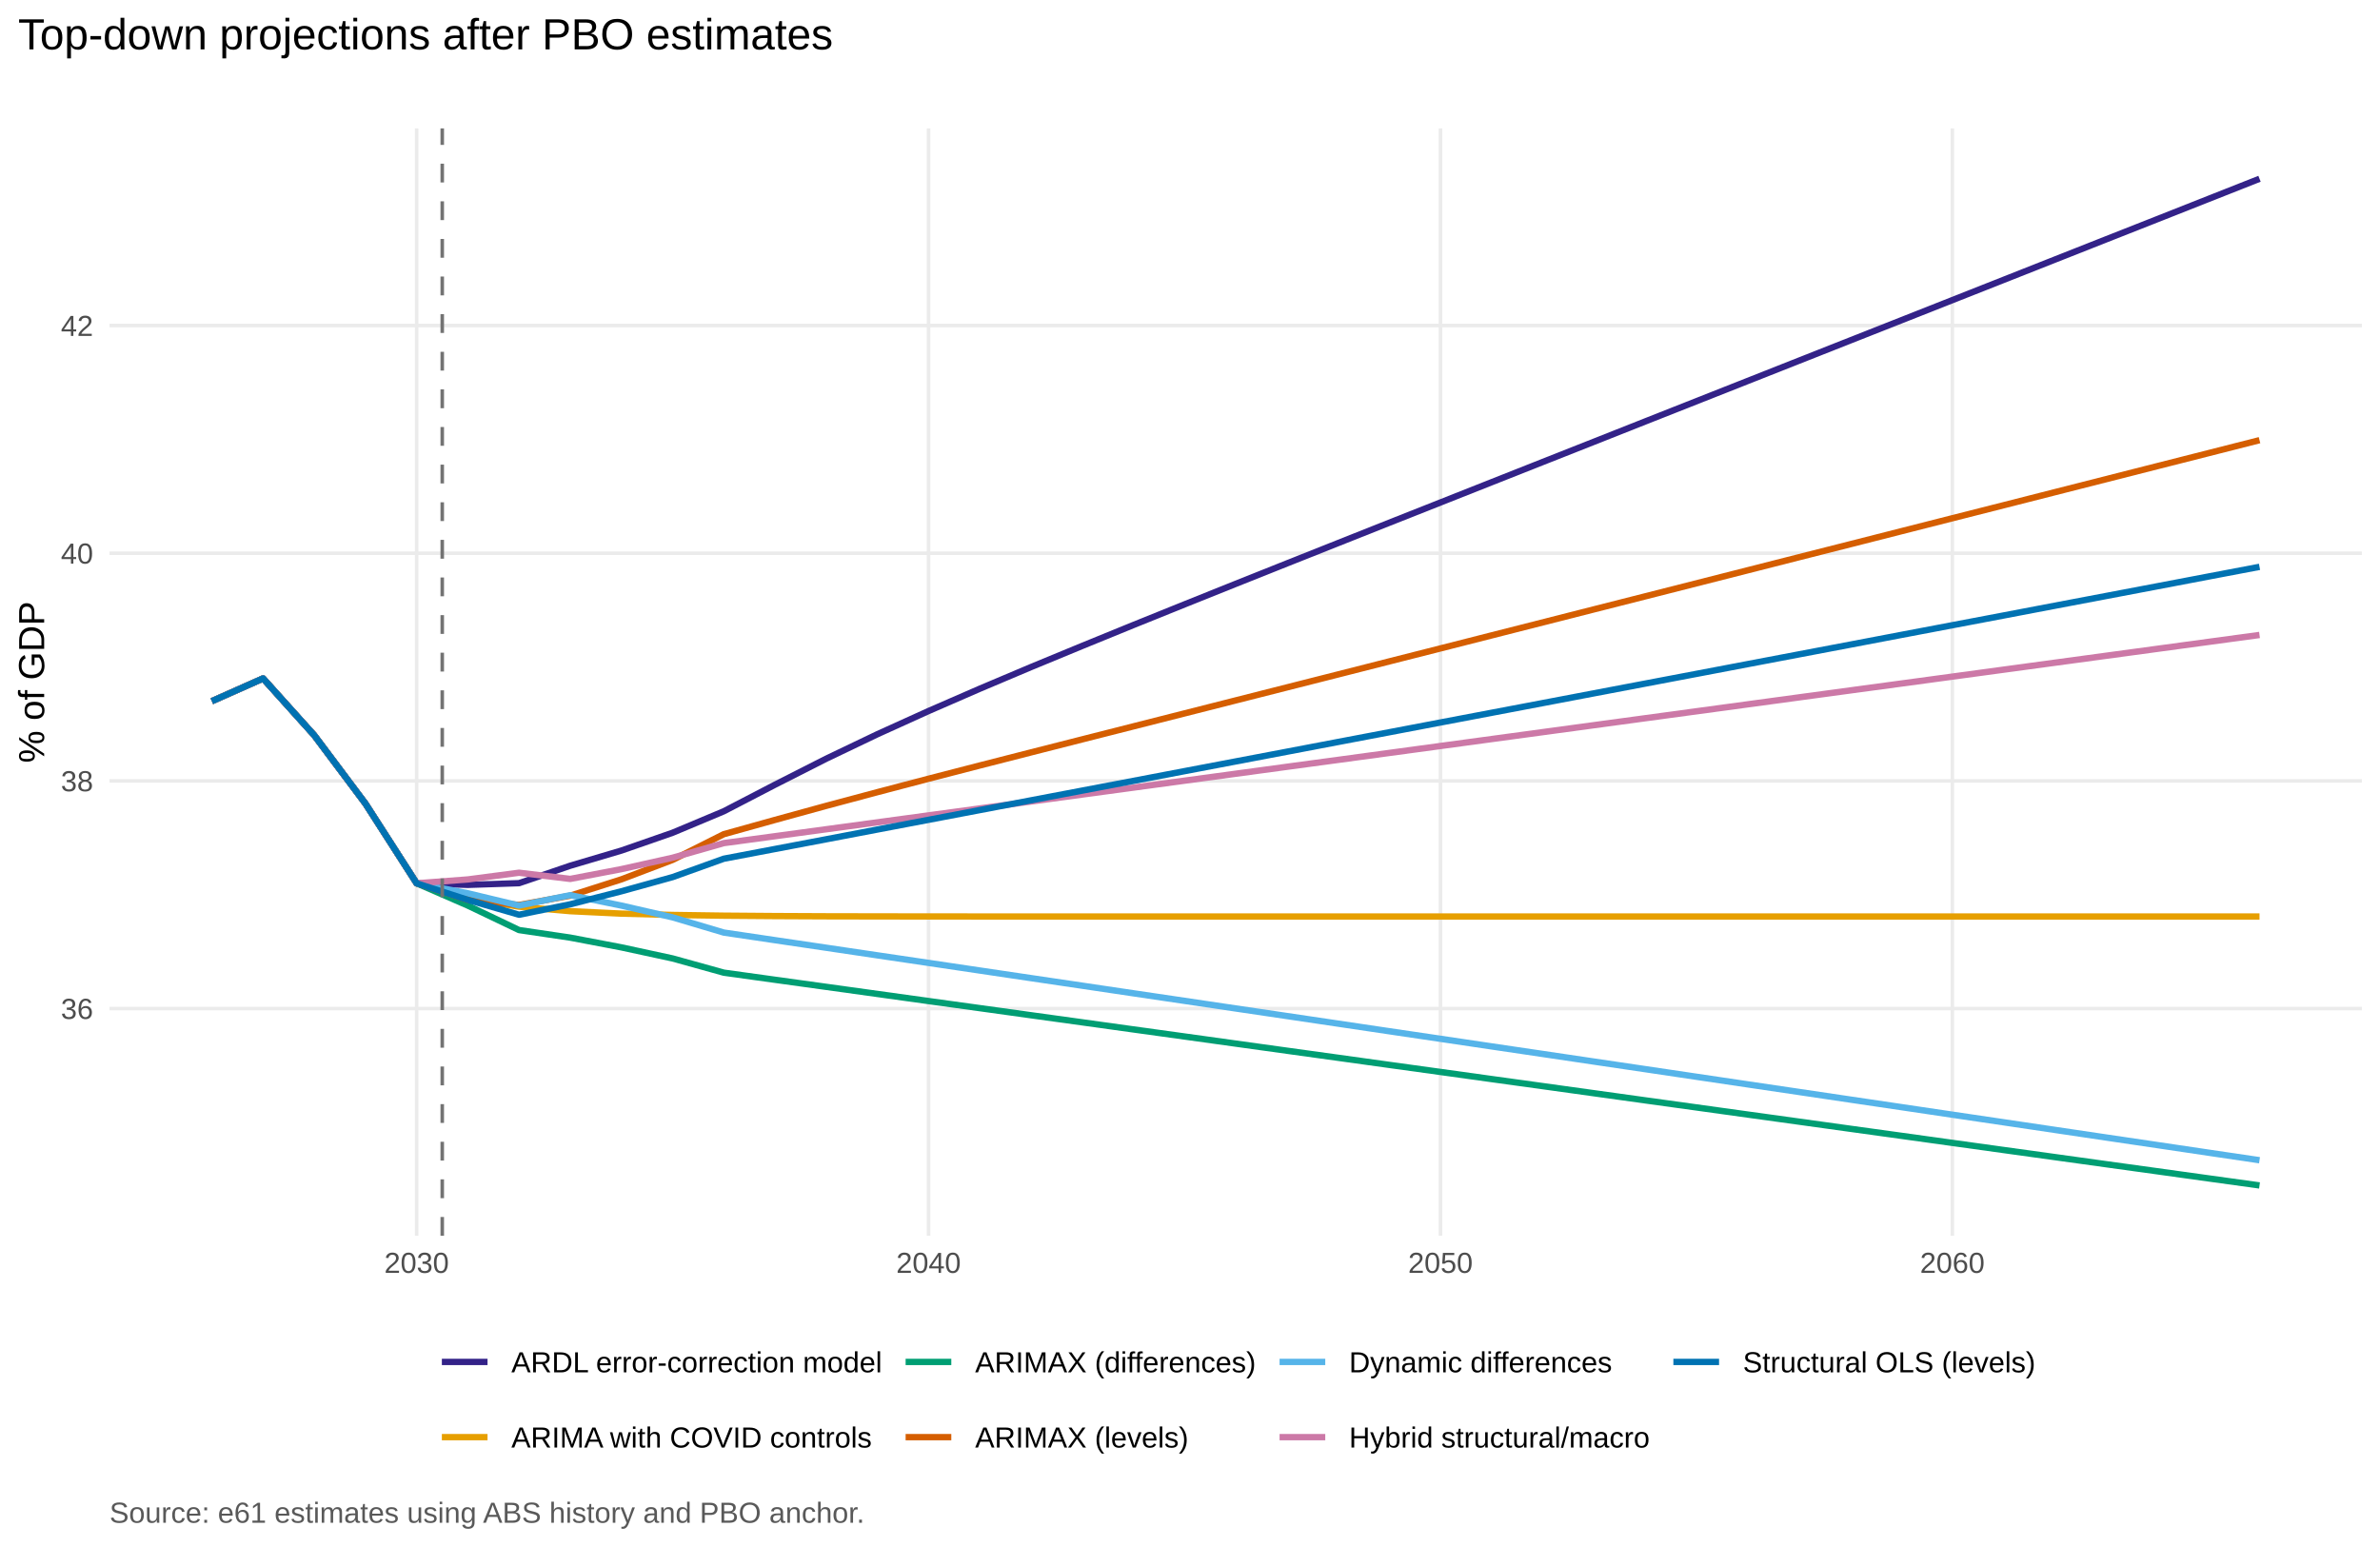
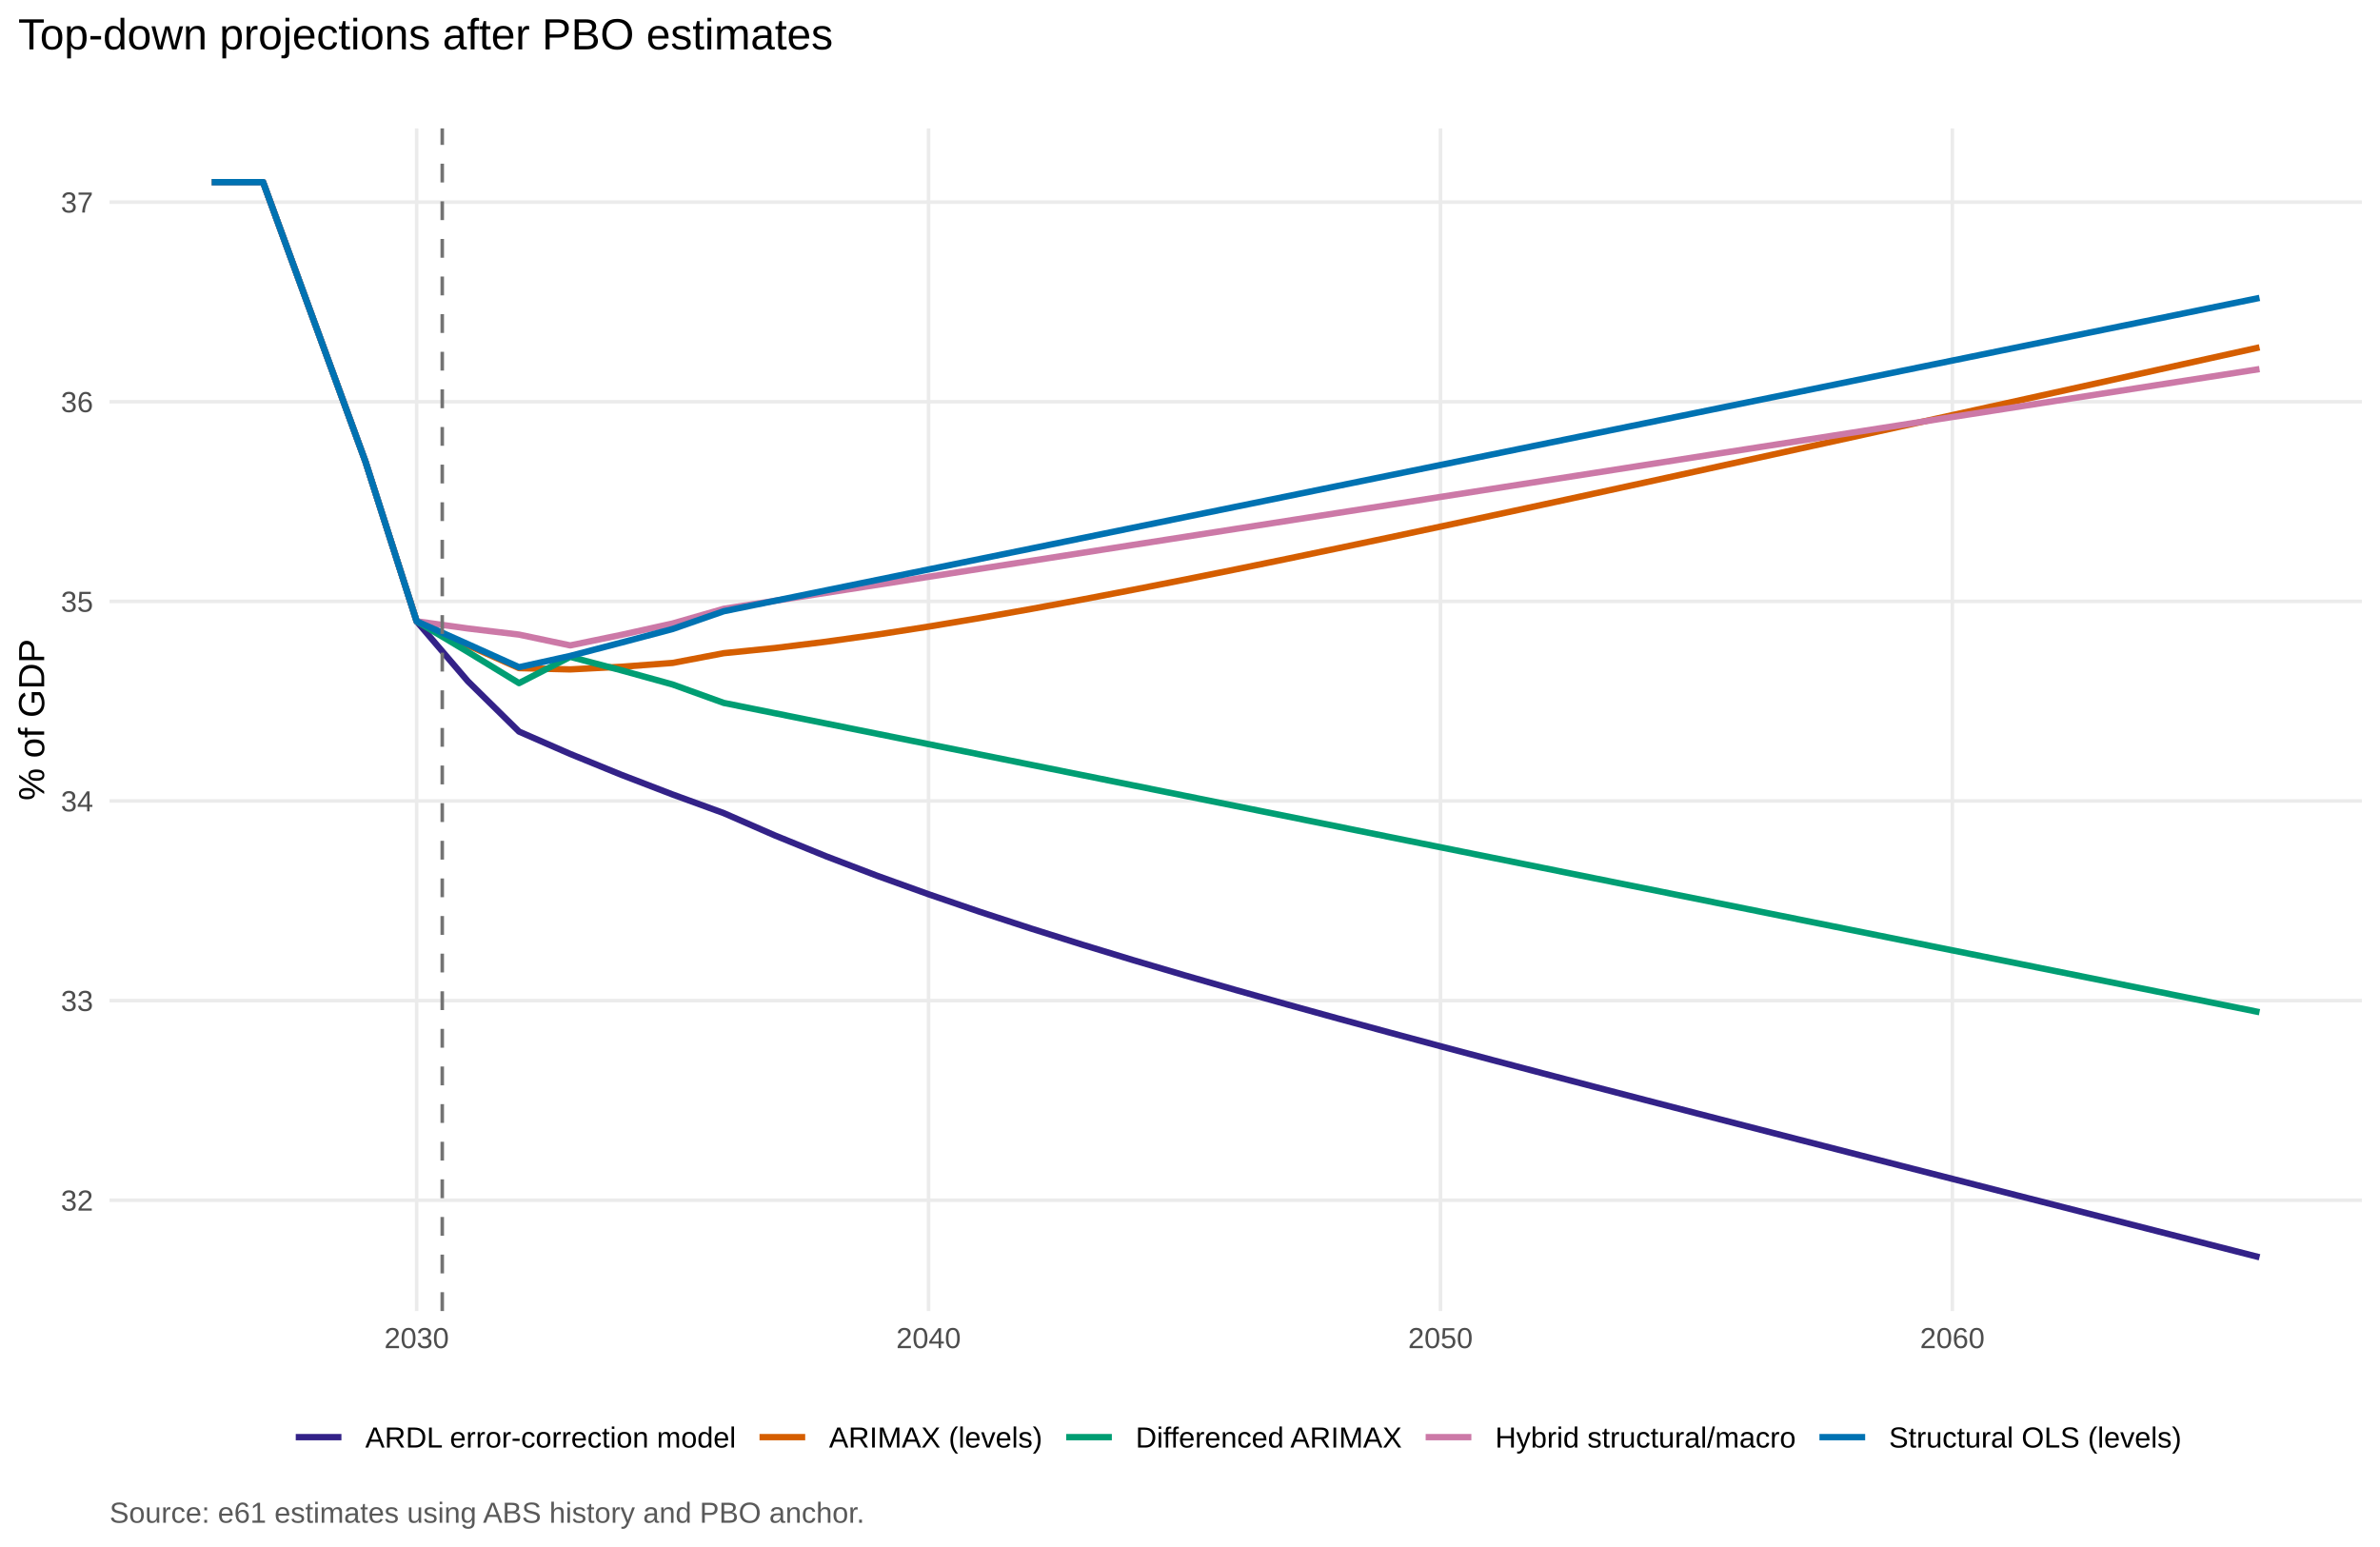
<svg xmlns="http://www.w3.org/2000/svg" width="720.00pt" height="468.00pt" viewBox="0 0 720.00 468.00">
  <g class="svglite">
    <defs>
      <style type="text/css">
    .svglite line, .svglite polyline, .svglite polygon, .svglite path, .svglite rect, .svglite circle {
      fill: none;
      stroke: #000000;
      stroke-linecap: round;
      stroke-linejoin: round;
      stroke-miterlimit: 10.00;
    }
    .svglite text {
      white-space: pre;
    }
    .svglite g.glyphgroup path {
      fill: inherit;
      stroke: none;
    }
  </style>
    </defs>
    <rect width="100%" height="100%" style="stroke: none; fill: #FFFFFF;" />
    <defs>
      <clipPath id="cpMC4wMHw3MjAuMDB8MC4wMHw0NjguMDA=">
        <rect x="0.00" y="0.00" width="720.00" height="468.00" />
      </clipPath>
    </defs>
    <g clip-path="url(#cpMC4wMHw3MjAuMDB8MC4wMHw0NjguMDA=)">
      <rect x="0.00" y="-0" width="720.00" height="468.00" style="stroke-width: 1.07; stroke: none; fill: #FFFFFF;" />
    </g>
    <defs>
-       <clipPath id="cpMzMuMTN8NzE0LjUyfDM4Ljg1fDM3My44NQ==">
-         <rect x="33.13" y="38.85" width="681.39" height="335.00" />
+       <clipPath id="cpMzMuMTN8NzE0LjUyfDM4Ljg1fDM5Ni42MQ==">
+         <rect x="33.13" y="38.85" width="681.39" height="357.76" />
      </clipPath>
    </defs>
-     <g clip-path="url(#cpMzMuMTN8NzE0LjUyfDM4Ljg1fDM3My44NQ==)">
-       <polyline points="33.13,305.10 714.52,305.10 " style="stroke-width: 1.07; stroke: #EBEBEB; stroke-linecap: butt;" />
-       <polyline points="33.13,236.23 714.52,236.23 " style="stroke-width: 1.07; stroke: #EBEBEB; stroke-linecap: butt;" />
-       <polyline points="33.13,167.36 714.52,167.36 " style="stroke-width: 1.07; stroke: #EBEBEB; stroke-linecap: butt;" />
-       <polyline points="33.13,98.48 714.52,98.48 " style="stroke-width: 1.07; stroke: #EBEBEB; stroke-linecap: butt;" />
-       <polyline points="126.04,373.85 126.04,38.85 " style="stroke-width: 1.07; stroke: #EBEBEB; stroke-linecap: butt;" />
-       <polyline points="280.91,373.85 280.91,38.85 " style="stroke-width: 1.07; stroke: #EBEBEB; stroke-linecap: butt;" />
-       <polyline points="435.77,373.85 435.77,38.85 " style="stroke-width: 1.07; stroke: #EBEBEB; stroke-linecap: butt;" />
-       <polyline points="590.63,373.85 590.63,38.85 " style="stroke-width: 1.07; stroke: #EBEBEB; stroke-linecap: butt;" />
-       <polyline points="64.10,212.12 79.59,205.24 95.07,222.45 110.56,243.12 126.04,267.22 141.53,267.69 157.02,267.18 172.50,261.90 187.99,257.31 203.48,251.92 218.96,245.43 234.45,237.39 249.93,229.53 265.42,222.12 280.91,215.10 296.39,208.36 311.88,201.81 327.37,195.41 342.85,189.09 358.34,182.84 373.82,176.63 389.31,170.45 404.80,164.29 420.28,158.14 435.77,152.01 451.25,145.88 466.74,139.75 482.23,133.63 497.71,127.50 513.20,121.38 528.69,115.26 544.17,109.14 559.66,103.02 575.14,96.91 590.63,90.79 606.12,84.67 621.60,78.55 637.09,72.43 652.58,66.32 668.06,60.20 683.55,54.08 " style="stroke-width: 1.92; stroke: #332288; stroke-linecap: butt;" />
-       <polyline points="64.10,212.12 79.59,205.24 95.07,222.45 110.56,243.12 126.04,267.22 141.53,271.80 157.02,274.29 172.50,275.65 187.99,276.39 203.48,276.79 218.96,277.01 234.45,277.13 249.93,277.20 265.42,277.23 280.91,277.25 296.39,277.26 311.88,277.27 327.37,277.27 342.85,277.27 358.34,277.27 373.82,277.27 389.31,277.27 404.80,277.27 420.28,277.27 435.77,277.27 451.25,277.27 466.74,277.27 482.23,277.27 497.71,277.27 513.20,277.27 528.69,277.27 544.17,277.27 559.66,277.27 575.14,277.27 590.63,277.27 606.12,277.27 621.60,277.27 637.09,277.27 652.58,277.27 668.06,277.27 683.55,277.27 " style="stroke-width: 1.92; stroke: #E69F00; stroke-linecap: butt;" />
-       <polyline points="64.10,212.12 79.59,205.24 95.07,222.45 110.56,243.12 126.04,267.22 141.53,273.96 157.02,281.36 172.50,283.65 187.99,286.60 203.48,289.95 218.96,294.25 234.45,296.40 249.93,298.54 265.42,300.69 280.91,302.84 296.39,304.98 311.88,307.13 327.37,309.27 342.85,311.42 358.34,313.56 373.82,315.71 389.31,317.86 404.80,320.00 420.28,322.15 435.77,324.29 451.25,326.44 466.74,328.58 482.23,330.73 497.71,332.88 513.20,335.02 528.69,337.17 544.17,339.31 559.66,341.46 575.14,343.60 590.63,345.75 606.12,347.90 621.60,350.04 637.09,352.19 652.58,354.33 668.06,356.48 683.55,358.62 " style="stroke-width: 1.92; stroke: #009E73; stroke-linecap: butt;" />
-       <polyline points="64.10,212.12 79.59,205.24 95.07,222.45 110.56,243.12 126.04,267.22 141.53,272.24 157.02,273.77 172.50,270.96 187.99,266.02 203.48,260.13 218.96,252.36 234.45,248.04 249.93,243.79 265.42,239.65 280.91,235.58 296.39,231.58 311.88,227.62 327.37,223.68 342.85,219.75 358.34,215.82 373.82,211.89 389.31,207.96 404.80,204.03 420.28,200.09 435.77,196.16 451.25,192.22 466.74,188.28 482.23,184.34 497.71,180.41 513.20,176.47 528.69,172.53 544.17,168.59 559.66,164.66 575.14,160.72 590.63,156.78 606.12,152.85 621.60,148.91 637.09,144.97 652.58,141.03 668.06,137.10 683.55,133.16 " style="stroke-width: 1.92; stroke: #D55E00; stroke-linecap: butt;" />
-       <polyline points="64.10,212.12 79.59,205.24 95.07,222.45 110.56,243.12 126.04,267.22 141.53,270.24 157.02,273.95 172.50,270.80 187.99,273.96 203.48,277.52 218.96,282.12 234.45,284.42 249.93,286.71 265.42,289.01 280.91,291.30 296.39,293.60 311.88,295.90 327.37,298.19 342.85,300.49 358.34,302.78 373.82,305.08 389.31,307.37 404.80,309.67 420.28,311.97 435.77,314.26 451.25,316.56 466.74,318.85 482.23,321.15 497.71,323.44 513.20,325.74 528.69,328.04 544.17,330.33 559.66,332.63 575.14,334.92 590.63,337.22 606.12,339.51 621.60,341.81 637.09,344.11 652.58,346.40 668.06,348.70 683.55,350.99 " style="stroke-width: 1.92; stroke: #56B4E9; stroke-linecap: butt;" />
-       <polyline points="64.10,212.12 79.59,205.24 95.07,222.45 110.56,243.12 126.04,267.22 141.53,266.05 157.02,264.02 172.50,265.89 187.99,262.93 203.48,259.48 218.96,255.06 234.45,252.97 249.93,250.87 265.42,248.77 280.91,246.67 296.39,244.57 311.88,242.47 327.37,240.37 342.85,238.27 358.34,236.17 373.82,234.07 389.31,231.97 404.80,229.88 420.28,227.78 435.77,225.68 451.25,223.58 466.74,221.48 482.23,219.38 497.71,217.28 513.20,215.18 528.69,213.08 544.17,210.98 559.66,208.88 575.14,206.79 590.63,204.69 606.12,202.59 621.60,200.49 637.09,198.39 652.58,196.29 668.06,194.19 683.55,192.09 " style="stroke-width: 1.92; stroke: #CC79A7; stroke-linecap: butt;" />
-       <polyline points="64.10,212.12 79.59,205.24 95.07,222.45 110.56,243.12 126.04,267.22 141.53,272.23 157.02,276.73 172.50,273.57 187.99,269.63 203.48,265.34 218.96,259.78 234.45,256.84 249.93,253.90 265.42,250.95 280.91,248.01 296.39,245.07 311.88,242.12 327.37,239.18 342.85,236.24 358.34,233.29 373.82,230.35 389.31,227.41 404.80,224.46 420.28,221.52 435.77,218.57 451.25,215.63 466.74,212.69 482.23,209.74 497.71,206.80 513.20,203.86 528.69,200.91 544.17,197.97 559.66,195.03 575.14,192.08 590.63,189.14 606.12,186.20 621.60,183.25 637.09,180.31 652.58,177.37 668.06,174.42 683.55,171.48 " style="stroke-width: 1.92; stroke: #0072B2; stroke-linecap: butt;" />
-       <line x1="133.79" y1="373.85" x2="133.79" y2="38.85" style="stroke-width: 1.07; stroke: #737373; stroke-dasharray: 5.69,5.69; stroke-linecap: butt;" />
+     <g clip-path="url(#cpMzMuMTN8NzE0LjUyfDM4Ljg1fDM5Ni42MQ==)">
+       <polyline points="33.13,363.09 714.52,363.09 " style="stroke-width: 1.07; stroke: #EBEBEB; stroke-linecap: butt;" />
+       <polyline points="33.13,302.70 714.52,302.70 " style="stroke-width: 1.07; stroke: #EBEBEB; stroke-linecap: butt;" />
+       <polyline points="33.13,242.31 714.52,242.31 " style="stroke-width: 1.07; stroke: #EBEBEB; stroke-linecap: butt;" />
+       <polyline points="33.13,181.93 714.52,181.93 " style="stroke-width: 1.07; stroke: #EBEBEB; stroke-linecap: butt;" />
+       <polyline points="33.13,121.54 714.52,121.54 " style="stroke-width: 1.07; stroke: #EBEBEB; stroke-linecap: butt;" />
+       <polyline points="33.13,61.15 714.52,61.15 " style="stroke-width: 1.07; stroke: #EBEBEB; stroke-linecap: butt;" />
+       <polyline points="126.04,396.61 126.04,38.85 " style="stroke-width: 1.07; stroke: #EBEBEB; stroke-linecap: butt;" />
+       <polyline points="280.91,396.61 280.91,38.85 " style="stroke-width: 1.07; stroke: #EBEBEB; stroke-linecap: butt;" />
+       <polyline points="435.77,396.61 435.77,38.85 " style="stroke-width: 1.07; stroke: #EBEBEB; stroke-linecap: butt;" />
+       <polyline points="590.63,396.61 590.63,38.85 " style="stroke-width: 1.07; stroke: #EBEBEB; stroke-linecap: butt;" />
+       <polyline points="64.10,55.11 79.59,55.11 95.07,97.38 110.56,139.66 126.04,187.96 141.53,206.08 157.02,221.32 172.50,228.08 187.99,234.40 203.48,240.35 218.96,245.99 234.45,252.75 249.93,259.05 265.42,264.96 280.91,270.53 296.39,275.83 311.88,280.89 327.37,285.76 342.85,290.47 358.34,295.04 373.82,299.49 389.31,303.85 404.80,308.13 420.28,312.34 435.77,316.50 451.25,320.62 466.74,324.70 482.23,328.75 497.71,332.77 513.20,336.78 528.69,340.77 544.17,344.74 559.66,348.71 575.14,352.68 590.63,356.63 606.12,360.59 621.60,364.54 637.09,368.49 652.58,372.44 668.06,376.40 683.55,380.35 " style="stroke-width: 1.92; stroke: #332288; stroke-linecap: butt;" />
+       <polyline points="64.10,55.11 79.59,55.11 95.07,97.38 110.56,139.66 126.04,187.96 141.53,195.21 157.02,202.12 172.50,202.51 187.99,201.71 203.48,200.55 218.96,197.60 234.45,196.04 249.93,194.13 265.42,191.96 280.91,189.56 296.39,186.97 311.88,184.23 327.37,181.37 342.85,178.41 358.34,175.36 373.82,172.25 389.31,169.07 404.80,165.85 420.28,162.60 435.77,159.31 451.25,156.00 466.74,152.67 482.23,149.32 497.71,145.95 513.20,142.58 528.69,139.19 544.17,135.80 559.66,132.40 575.14,128.99 590.63,125.58 606.12,122.17 621.60,118.76 637.09,115.34 652.58,111.92 668.06,108.50 683.55,105.08 " style="stroke-width: 1.92; stroke: #D55E00; stroke-linecap: butt;" />
+       <polyline points="64.10,55.11 79.59,55.11 95.07,97.38 110.56,139.66 126.04,187.96 141.53,197.21 157.02,206.66 172.50,198.71 187.99,202.79 203.48,207.07 218.96,212.65 234.45,215.77 249.93,218.88 265.42,222.00 280.91,225.12 296.39,228.24 311.88,231.36 327.37,234.48 342.85,237.60 358.34,240.72 373.82,243.83 389.31,246.95 404.80,250.07 420.28,253.19 435.77,256.31 451.25,259.43 466.74,262.55 482.23,265.67 497.71,268.78 513.20,271.90 528.69,275.02 544.17,278.14 559.66,281.26 575.14,284.38 590.63,287.50 606.12,290.61 621.60,293.73 637.09,296.85 652.58,299.97 668.06,303.09 683.55,306.21 " style="stroke-width: 1.92; stroke: #009E73; stroke-linecap: butt;" />
+       <polyline points="64.10,55.11 79.59,55.11 95.07,97.38 110.56,139.66 126.04,187.96 141.53,190.12 157.02,191.98 172.50,195.25 187.99,192.05 203.48,188.62 218.96,184.17 234.45,181.75 249.93,179.34 265.42,176.92 280.91,174.50 296.39,172.08 311.88,169.67 327.37,167.25 342.85,164.83 358.34,162.42 373.82,160.00 389.31,157.58 404.80,155.16 420.28,152.75 435.77,150.33 451.25,147.91 466.74,145.49 482.23,143.08 497.71,140.66 513.20,138.24 528.69,135.82 544.17,133.41 559.66,130.99 575.14,128.57 590.63,126.15 606.12,123.74 621.60,121.32 637.09,118.90 652.58,116.48 668.06,114.07 683.55,111.65 " style="stroke-width: 1.92; stroke: #CC79A7; stroke-linecap: butt;" />
+       <polyline points="64.10,55.11 79.59,55.11 95.07,97.38 110.56,139.66 126.04,187.96 141.53,194.86 157.02,201.84 172.50,198.43 187.99,194.39 203.48,190.29 218.96,184.91 234.45,181.75 249.93,178.59 265.42,175.43 280.91,172.27 296.39,169.11 311.88,165.95 327.37,162.79 342.85,159.63 358.34,156.47 373.82,153.31 389.31,150.15 404.80,146.99 420.28,143.83 435.77,140.67 451.25,137.51 466.74,134.35 482.23,131.19 497.71,128.03 513.20,124.87 528.69,121.71 544.17,118.56 559.66,115.40 575.14,112.24 590.63,109.08 606.12,105.92 621.60,102.76 637.09,99.60 652.58,96.44 668.06,93.28 683.55,90.12 " style="stroke-width: 1.92; stroke: #0072B2; stroke-linecap: butt;" />
+       <line x1="133.79" y1="396.61" x2="133.79" y2="38.85" style="stroke-width: 1.07; stroke: #737373; stroke-dasharray: 5.69,5.69; stroke-linecap: butt;" />
    </g>
    <g clip-path="url(#cpMC4wMHw3MjAuMDB8MC4wMHw0NjguMDA=)">
-       <text x="28.20" y="308.25" text-anchor="end" style="font-size: 8.80px;fill: #4D4D4D; font-family: &quot;Arial&quot;;" textLength="9.78px" lengthAdjust="spacingAndGlyphs">36</text>
-       <text x="28.20" y="239.38" text-anchor="end" style="font-size: 8.80px;fill: #4D4D4D; font-family: &quot;Arial&quot;;" textLength="9.78px" lengthAdjust="spacingAndGlyphs">38</text>
-       <text x="28.20" y="170.51" text-anchor="end" style="font-size: 8.80px;fill: #4D4D4D; font-family: &quot;Arial&quot;;" textLength="9.78px" lengthAdjust="spacingAndGlyphs">40</text>
-       <text x="28.20" y="101.63" text-anchor="end" style="font-size: 8.80px;fill: #4D4D4D; font-family: &quot;Arial&quot;;" textLength="9.78px" lengthAdjust="spacingAndGlyphs">42</text>
-       <text x="126.04" y="385.08" text-anchor="middle" style="font-size: 8.80px;fill: #4D4D4D; font-family: &quot;Arial&quot;;" textLength="19.56px" lengthAdjust="spacingAndGlyphs">2030</text>
-       <text x="280.91" y="385.08" text-anchor="middle" style="font-size: 8.80px;fill: #4D4D4D; font-family: &quot;Arial&quot;;" textLength="19.56px" lengthAdjust="spacingAndGlyphs">2040</text>
-       <text x="435.77" y="385.08" text-anchor="middle" style="font-size: 8.80px;fill: #4D4D4D; font-family: &quot;Arial&quot;;" textLength="19.56px" lengthAdjust="spacingAndGlyphs">2050</text>
-       <text x="590.63" y="385.08" text-anchor="middle" style="font-size: 8.80px;fill: #4D4D4D; font-family: &quot;Arial&quot;;" textLength="19.56px" lengthAdjust="spacingAndGlyphs">2060</text>
-       <text transform="translate(13.36,206.35) rotate(-90)" text-anchor="middle" style="font-size: 11.00px; font-family: &quot;Arial&quot;;" textLength="48.94px" lengthAdjust="spacingAndGlyphs">% of GDP</text>
-       <line x1="133.67" y1="412.01" x2="147.49" y2="412.01" style="stroke-width: 1.92; stroke: #332288; stroke-linecap: butt;" />
-       <line x1="133.67" y1="434.77" x2="147.49" y2="434.77" style="stroke-width: 1.92; stroke: #E69F00; stroke-linecap: butt;" />
-       <line x1="273.97" y1="412.01" x2="287.79" y2="412.01" style="stroke-width: 1.92; stroke: #009E73; stroke-linecap: butt;" />
-       <line x1="273.97" y1="434.77" x2="287.79" y2="434.77" style="stroke-width: 1.92; stroke: #D55E00; stroke-linecap: butt;" />
-       <line x1="387.10" y1="412.01" x2="400.92" y2="412.01" style="stroke-width: 1.92; stroke: #56B4E9; stroke-linecap: butt;" />
-       <line x1="387.10" y1="434.77" x2="400.92" y2="434.77" style="stroke-width: 1.92; stroke: #CC79A7; stroke-linecap: butt;" />
-       <line x1="506.23" y1="412.01" x2="520.05" y2="412.01" style="stroke-width: 1.92; stroke: #0072B2; stroke-linecap: butt;" />
-       <text x="154.70" y="415.16" style="font-size: 8.80px; font-family: &quot;Arial&quot;;" textLength="112.06px" lengthAdjust="spacingAndGlyphs">ARDL error-correction model</text>
-       <text x="154.70" y="437.92" style="font-size: 8.80px; font-family: &quot;Arial&quot;;" textLength="109.02px" lengthAdjust="spacingAndGlyphs">ARIMA with COVID controls</text>
-       <text x="295.00" y="415.16" style="font-size: 8.80px; font-family: &quot;Arial&quot;;" textLength="84.89px" lengthAdjust="spacingAndGlyphs">ARIMAX (differences)</text>
-       <text x="295.00" y="437.92" style="font-size: 8.80px; font-family: &quot;Arial&quot;;" textLength="64.53px" lengthAdjust="spacingAndGlyphs">ARIMAX (levels)</text>
-       <text x="408.13" y="415.16" style="font-size: 8.80px; font-family: &quot;Arial&quot;;" textLength="79.53px" lengthAdjust="spacingAndGlyphs">Dynamic differences</text>
-       <text x="408.13" y="437.92" style="font-size: 8.80px; font-family: &quot;Arial&quot;;" textLength="90.89px" lengthAdjust="spacingAndGlyphs">Hybrid structural/macro</text>
-       <text x="527.26" y="415.16" style="font-size: 8.80px; font-family: &quot;Arial&quot;;" textLength="88.45px" lengthAdjust="spacingAndGlyphs">Structural OLS (levels)</text>
+       <text x="28.20" y="366.24" text-anchor="end" style="font-size: 8.80px;fill: #4D4D4D; font-family: &quot;Arial&quot;;" textLength="9.78px" lengthAdjust="spacingAndGlyphs">32</text>
+       <text x="28.20" y="305.85" text-anchor="end" style="font-size: 8.80px;fill: #4D4D4D; font-family: &quot;Arial&quot;;" textLength="9.78px" lengthAdjust="spacingAndGlyphs">33</text>
+       <text x="28.20" y="245.46" text-anchor="end" style="font-size: 8.80px;fill: #4D4D4D; font-family: &quot;Arial&quot;;" textLength="9.78px" lengthAdjust="spacingAndGlyphs">34</text>
+       <text x="28.20" y="185.08" text-anchor="end" style="font-size: 8.80px;fill: #4D4D4D; font-family: &quot;Arial&quot;;" textLength="9.78px" lengthAdjust="spacingAndGlyphs">35</text>
+       <text x="28.20" y="124.69" text-anchor="end" style="font-size: 8.80px;fill: #4D4D4D; font-family: &quot;Arial&quot;;" textLength="9.78px" lengthAdjust="spacingAndGlyphs">36</text>
+       <text x="28.20" y="64.30" text-anchor="end" style="font-size: 8.80px;fill: #4D4D4D; font-family: &quot;Arial&quot;;" textLength="9.78px" lengthAdjust="spacingAndGlyphs">37</text>
+       <text x="126.04" y="407.84" text-anchor="middle" style="font-size: 8.80px;fill: #4D4D4D; font-family: &quot;Arial&quot;;" textLength="19.56px" lengthAdjust="spacingAndGlyphs">2030</text>
+       <text x="280.91" y="407.84" text-anchor="middle" style="font-size: 8.80px;fill: #4D4D4D; font-family: &quot;Arial&quot;;" textLength="19.56px" lengthAdjust="spacingAndGlyphs">2040</text>
+       <text x="435.77" y="407.84" text-anchor="middle" style="font-size: 8.80px;fill: #4D4D4D; font-family: &quot;Arial&quot;;" textLength="19.56px" lengthAdjust="spacingAndGlyphs">2050</text>
+       <text x="590.63" y="407.84" text-anchor="middle" style="font-size: 8.80px;fill: #4D4D4D; font-family: &quot;Arial&quot;;" textLength="19.56px" lengthAdjust="spacingAndGlyphs">2060</text>
+       <text transform="translate(13.36,217.73) rotate(-90)" text-anchor="middle" style="font-size: 11.00px; font-family: &quot;Arial&quot;;" textLength="48.94px" lengthAdjust="spacingAndGlyphs">% of GDP</text>
+       <line x1="89.47" y1="434.77" x2="103.29" y2="434.77" style="stroke-width: 1.92; stroke: #332288; stroke-linecap: butt;" />
+       <line x1="229.77" y1="434.77" x2="243.59" y2="434.77" style="stroke-width: 1.92; stroke: #D55E00; stroke-linecap: butt;" />
+       <line x1="322.54" y1="434.77" x2="336.36" y2="434.77" style="stroke-width: 1.92; stroke: #009E73; stroke-linecap: butt;" />
+       <line x1="431.29" y1="434.77" x2="445.12" y2="434.77" style="stroke-width: 1.92; stroke: #CC79A7; stroke-linecap: butt;" />
+       <line x1="550.42" y1="434.77" x2="564.25" y2="434.77" style="stroke-width: 1.92; stroke: #0072B2; stroke-linecap: butt;" />
+       <text x="110.50" y="437.92" style="font-size: 8.80px; font-family: &quot;Arial&quot;;" textLength="112.06px" lengthAdjust="spacingAndGlyphs">ARDL error-correction model</text>
+       <text x="250.80" y="437.92" style="font-size: 8.80px; font-family: &quot;Arial&quot;;" textLength="64.53px" lengthAdjust="spacingAndGlyphs">ARIMAX (levels)</text>
+       <text x="343.57" y="437.92" style="font-size: 8.80px; font-family: &quot;Arial&quot;;" textLength="80.52px" lengthAdjust="spacingAndGlyphs">Differenced ARIMAX</text>
+       <text x="452.33" y="437.92" style="font-size: 8.80px; font-family: &quot;Arial&quot;;" textLength="90.89px" lengthAdjust="spacingAndGlyphs">Hybrid structural/macro</text>
+       <text x="571.45" y="437.92" style="font-size: 8.80px; font-family: &quot;Arial&quot;;" textLength="88.45px" lengthAdjust="spacingAndGlyphs">Structural OLS (levels)</text>
      <text x="5.48" y="14.93" style="font-size: 13.20px; font-family: &quot;Arial&quot;;" textLength="246.14px" lengthAdjust="spacingAndGlyphs">Top-down projections after PBO estimates</text>
      <text x="33.13" y="460.67" style="font-size: 8.80px;fill: #595959; font-family: &quot;Arial&quot;;" textLength="228.31px" lengthAdjust="spacingAndGlyphs">Source: e61 estimates using ABS history and PBO anchor.</text>
    </g>
  </g>
</svg>
